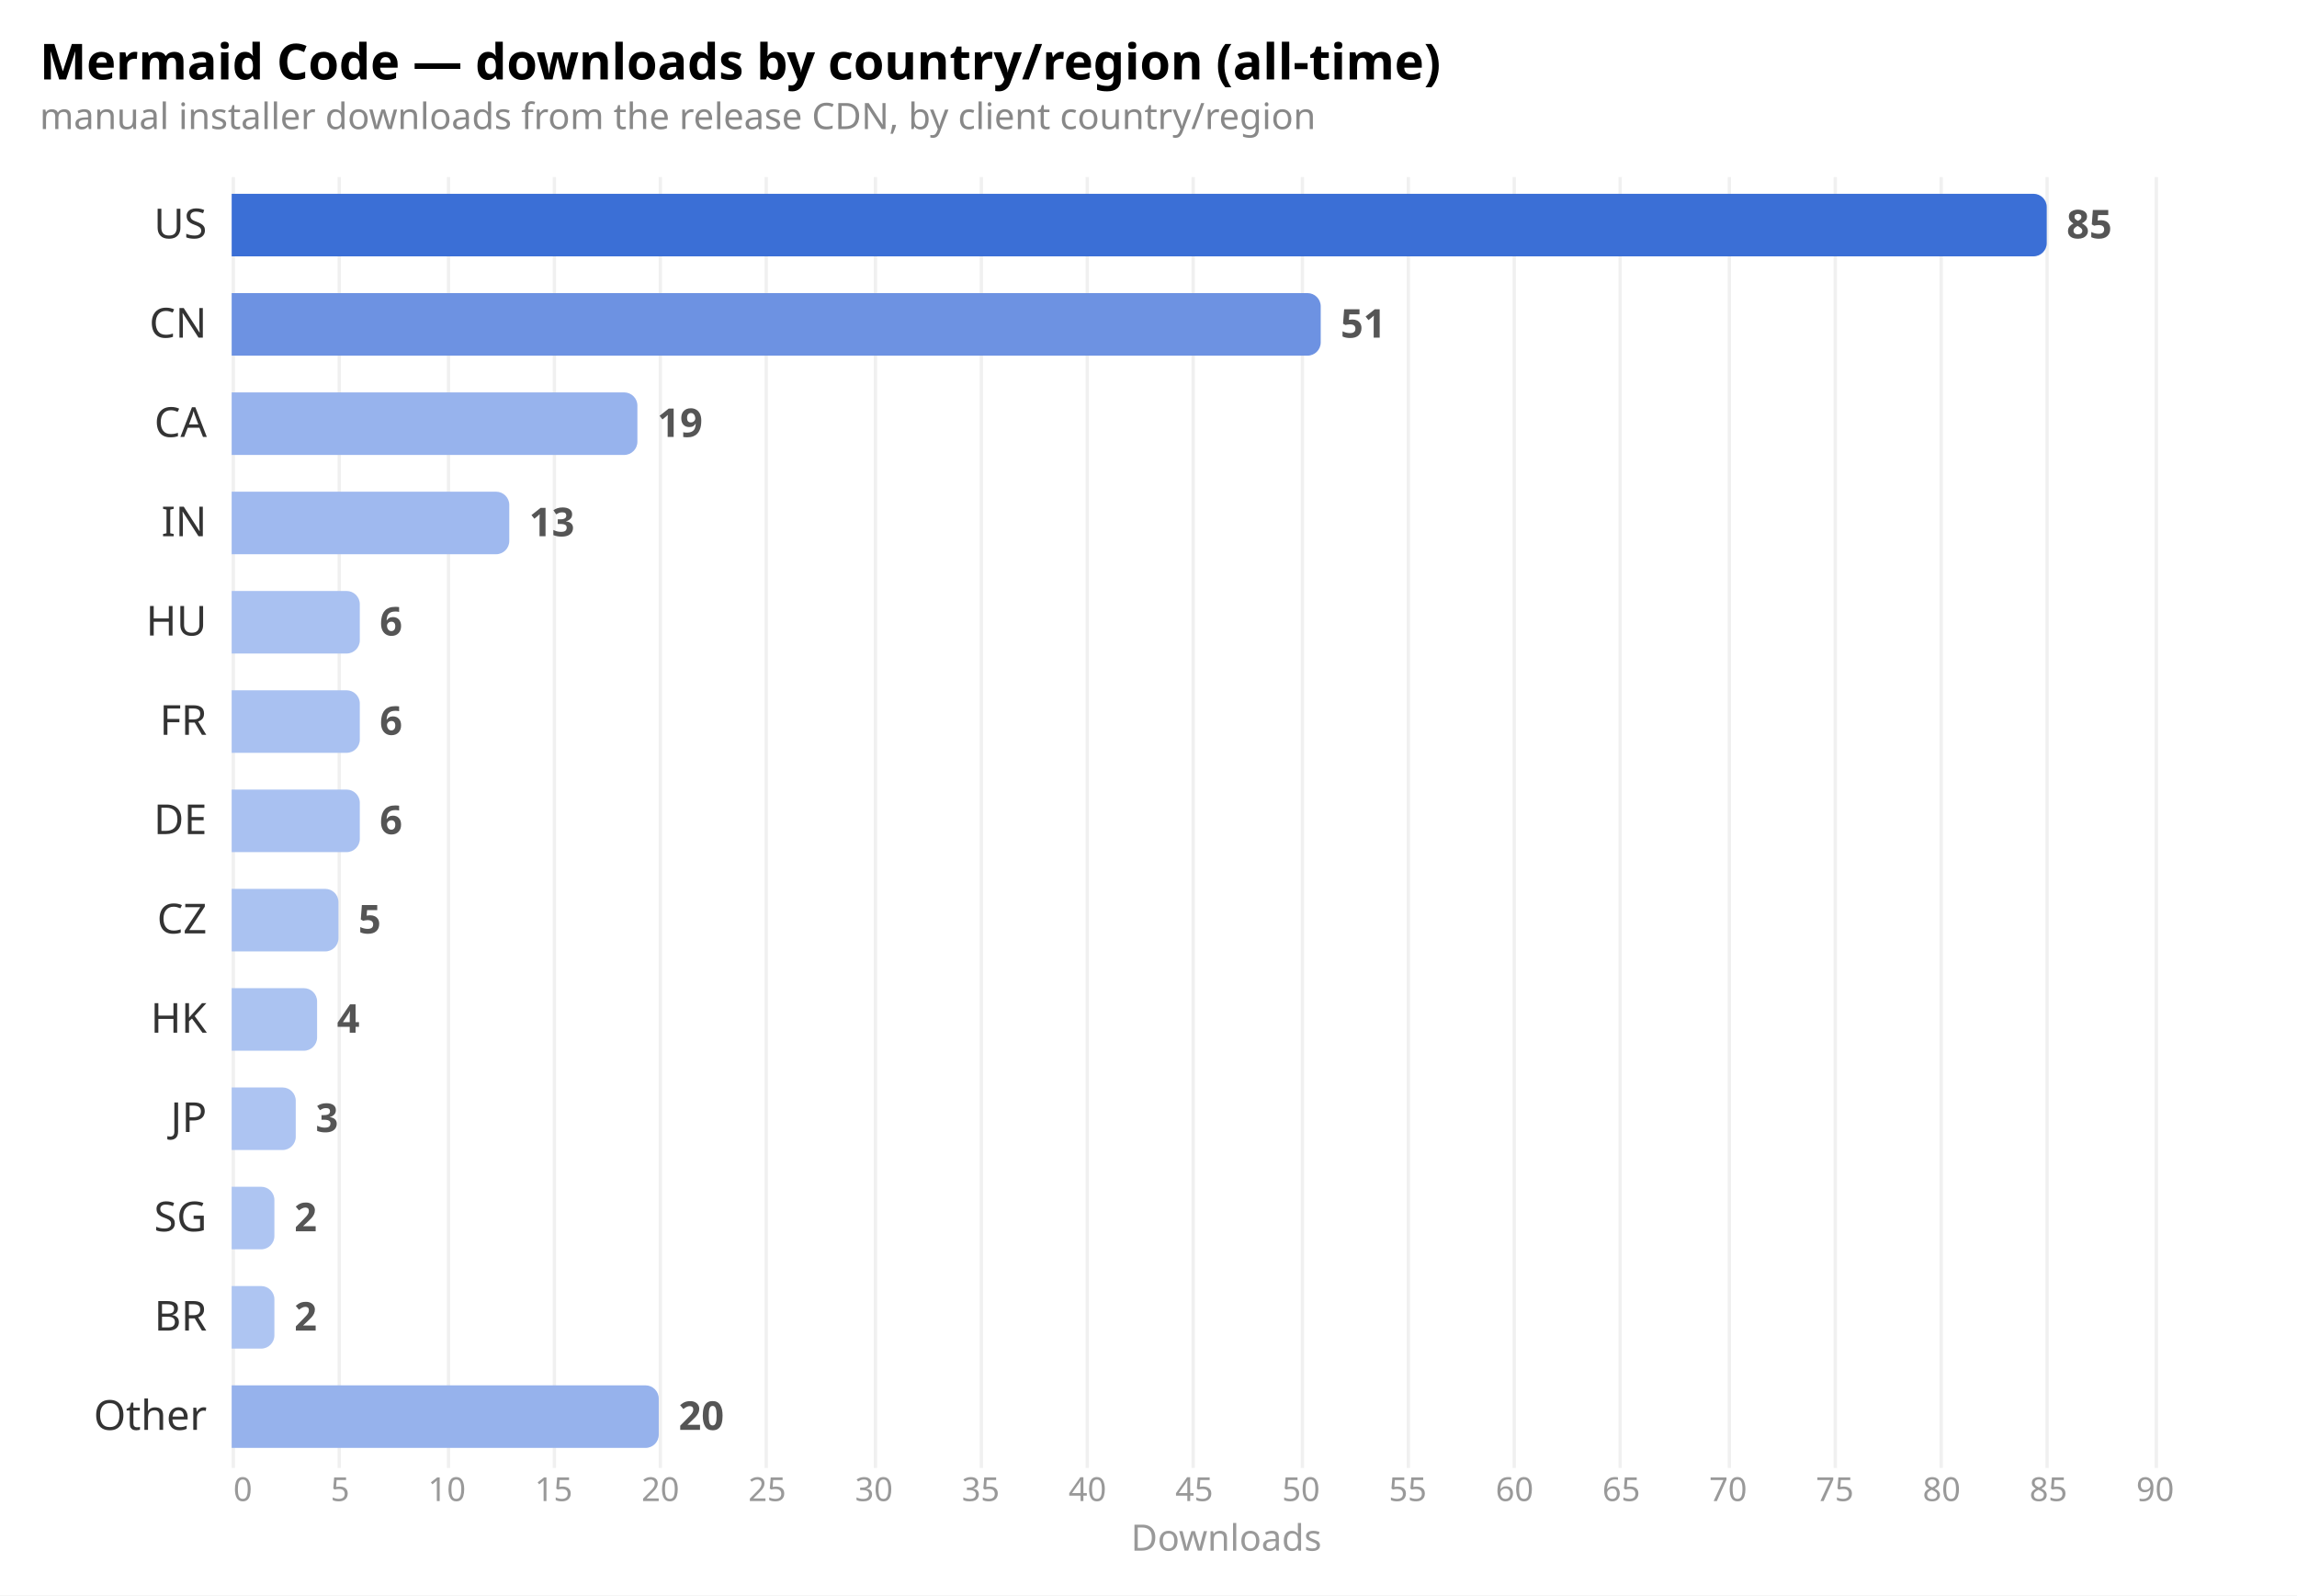
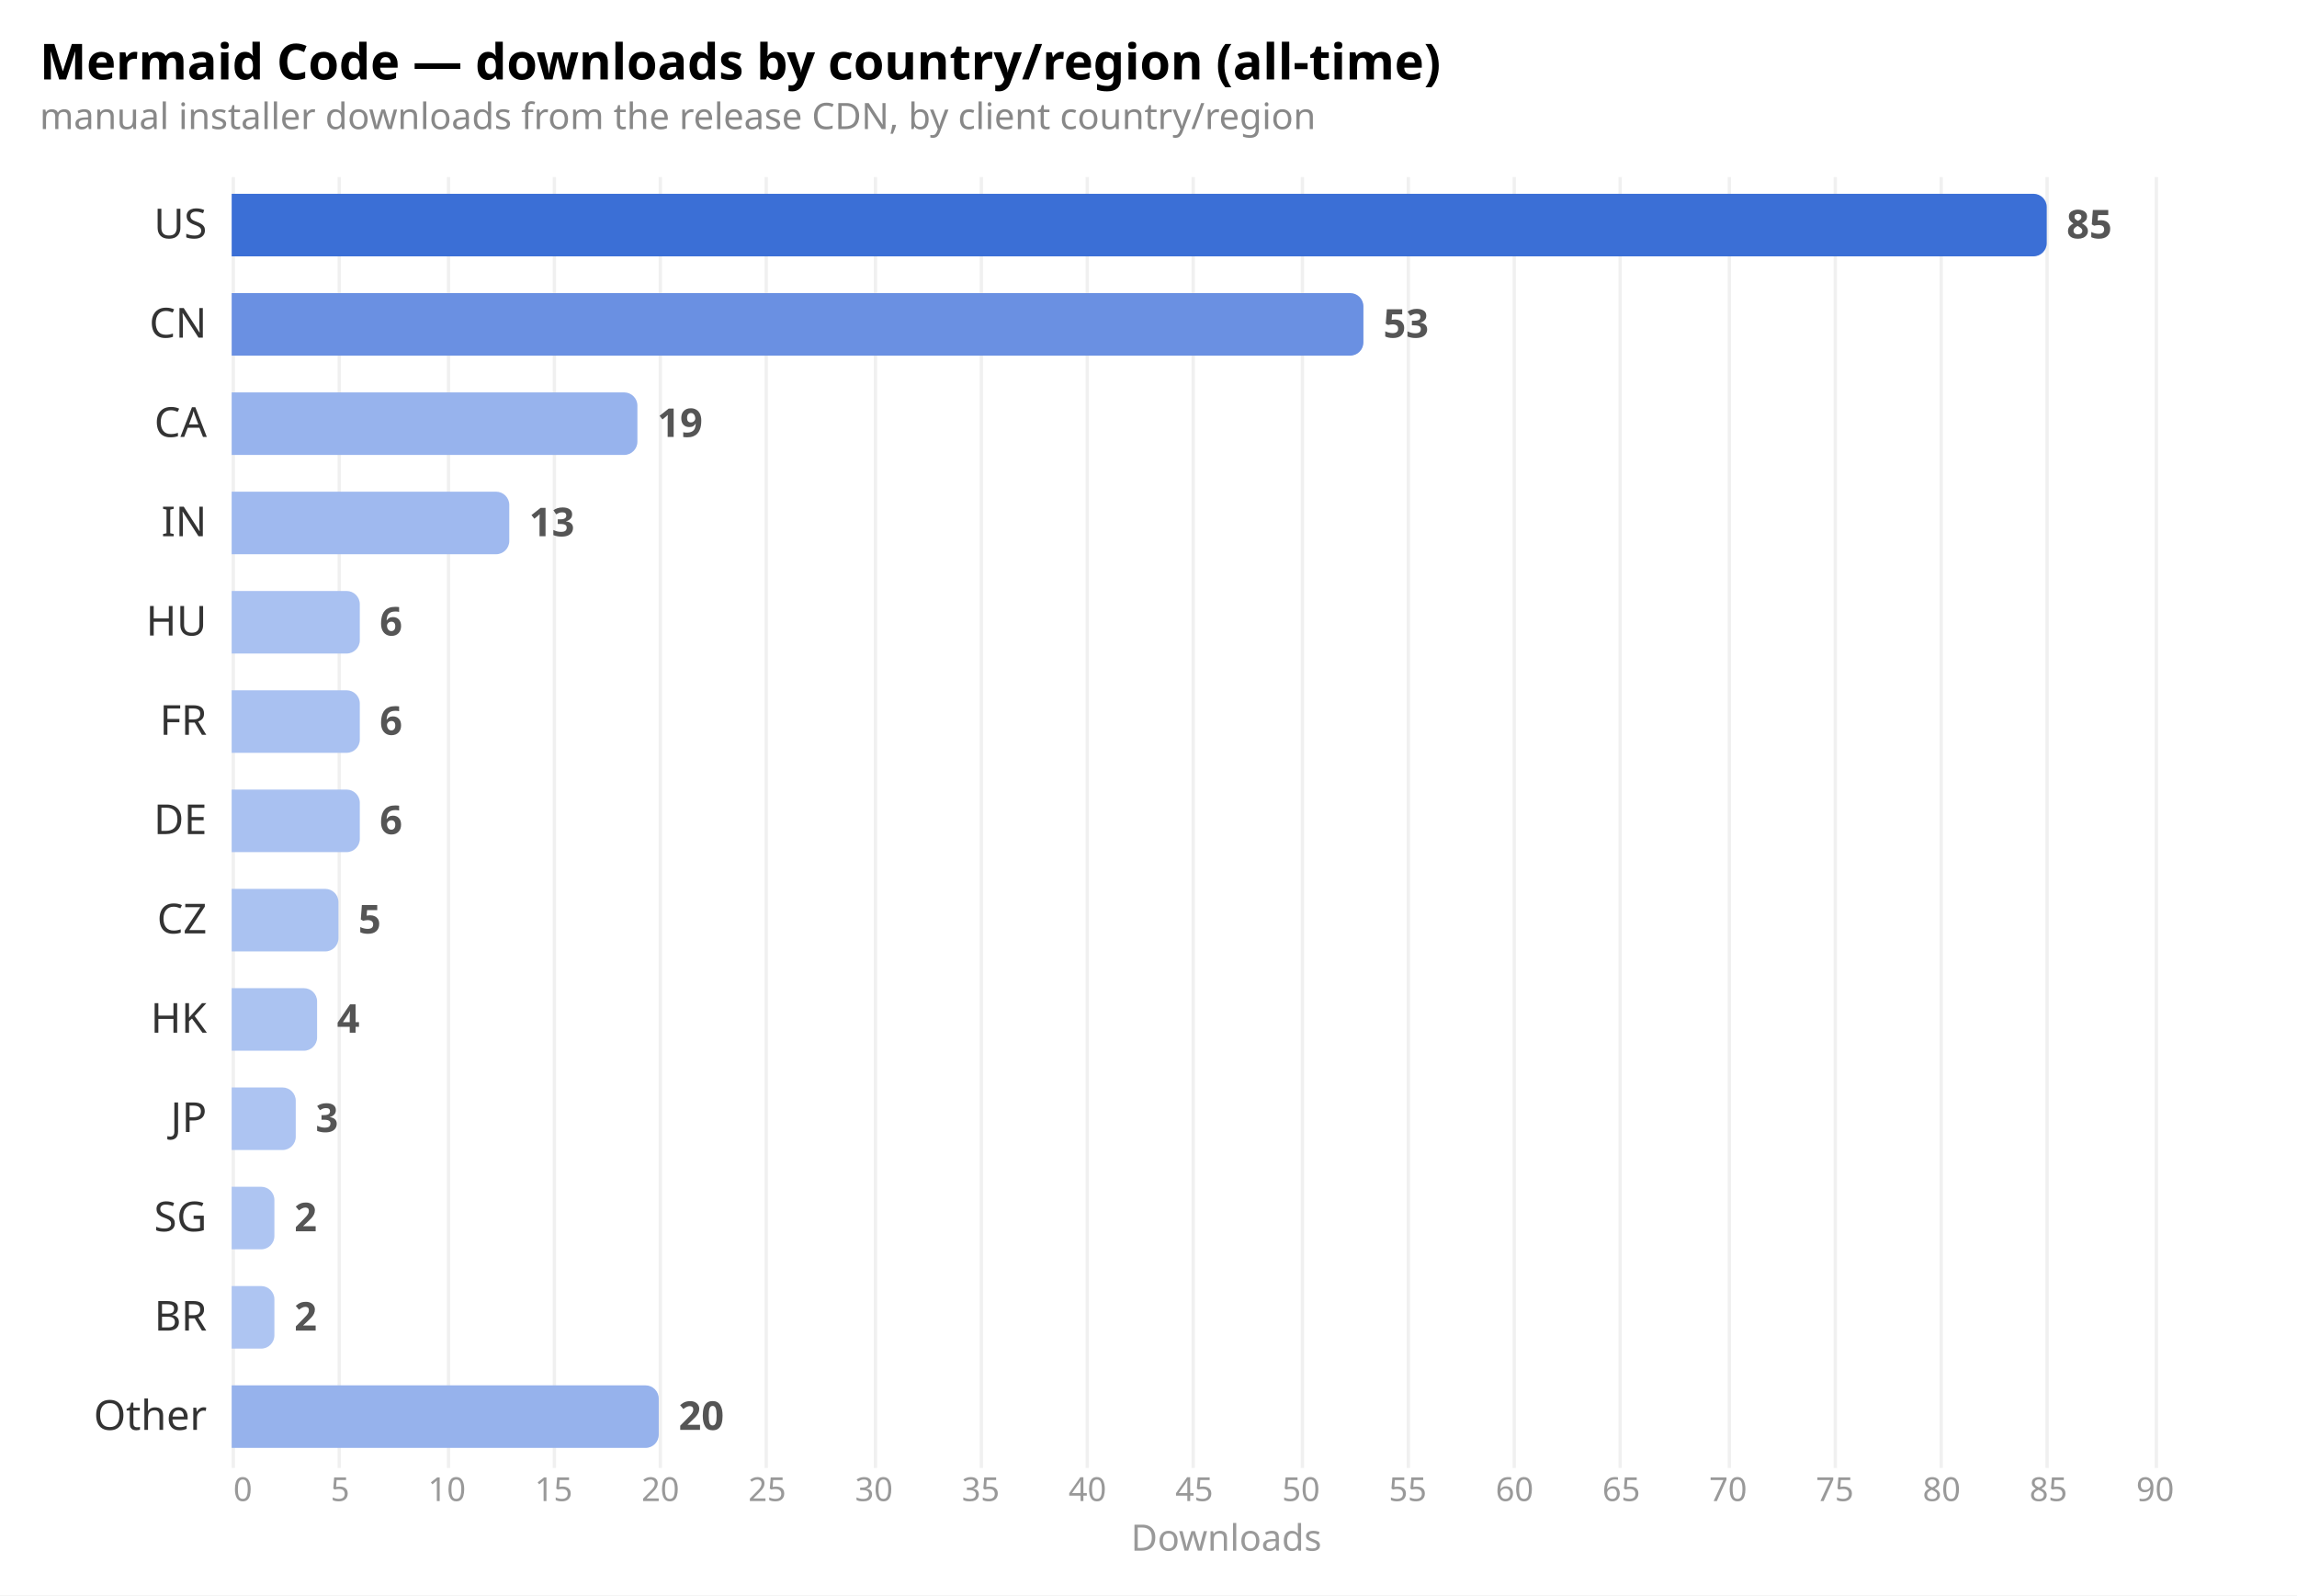
<svg xmlns="http://www.w3.org/2000/svg" version="1.1" class="marks" width="694" height="482" viewBox="0 0 694 482">
  <rect width="694" height="482" fill="white" />
  <g fill="none" stroke-miterlimit="4" transform="translate(70,53)">
    <g class="mark-group role-frame root" role="graphics-object" aria-roledescription="group mark container">
      <g transform="translate(0,0)">
        <path class="background" aria-hidden="true" d="M0,0h600v390h-600Z" />
        <g>
          <g class="mark-group role-axis" aria-hidden="true">
            <g transform="translate(0.5,390.5)">
              <path class="background" aria-hidden="true" d="M0,0h0v0h0Z" pointer-events="none" />
              <g>
                <g class="mark-rule role-axis-grid" pointer-events="none">
                  <line transform="translate(0,0)" x2="0" y2="-390" stroke="#f0f0f0" stroke-width="1" opacity="1" />
                  <line transform="translate(32,0)" x2="0" y2="-390" stroke="#f0f0f0" stroke-width="1" opacity="1" />
                  <line transform="translate(65,0)" x2="0" y2="-390" stroke="#f0f0f0" stroke-width="1" opacity="1" />
                  <line transform="translate(97,0)" x2="0" y2="-390" stroke="#f0f0f0" stroke-width="1" opacity="1" />
                  <line transform="translate(129,0)" x2="0" y2="-390" stroke="#f0f0f0" stroke-width="1" opacity="1" />
                  <line transform="translate(161,0)" x2="0" y2="-390" stroke="#f0f0f0" stroke-width="1" opacity="1" />
                  <line transform="translate(194,0)" x2="0" y2="-390" stroke="#f0f0f0" stroke-width="1" opacity="1" />
                  <line transform="translate(226,0)" x2="0" y2="-390" stroke="#f0f0f0" stroke-width="1" opacity="1" />
                  <line transform="translate(258,0)" x2="0" y2="-390" stroke="#f0f0f0" stroke-width="1" opacity="1" />
                  <line transform="translate(290,0)" x2="0" y2="-390" stroke="#f0f0f0" stroke-width="1" opacity="1" />
                  <line transform="translate(323,0)" x2="0" y2="-390" stroke="#f0f0f0" stroke-width="1" opacity="1" />
                  <line transform="translate(355,0)" x2="0" y2="-390" stroke="#f0f0f0" stroke-width="1" opacity="1" />
                  <line transform="translate(387,0)" x2="0" y2="-390" stroke="#f0f0f0" stroke-width="1" opacity="1" />
                  <line transform="translate(419,0)" x2="0" y2="-390" stroke="#f0f0f0" stroke-width="1" opacity="1" />
                  <line transform="translate(452,0)" x2="0" y2="-390" stroke="#f0f0f0" stroke-width="1" opacity="1" />
                  <line transform="translate(484,0)" x2="0" y2="-390" stroke="#f0f0f0" stroke-width="1" opacity="1" />
                  <line transform="translate(516,0)" x2="0" y2="-390" stroke="#f0f0f0" stroke-width="1" opacity="1" />
                  <line transform="translate(548,0)" x2="0" y2="-390" stroke="#f0f0f0" stroke-width="1" opacity="1" />
                  <line transform="translate(581,0)" x2="0" y2="-390" stroke="#f0f0f0" stroke-width="1" opacity="1" />
                </g>
              </g>
              <path class="foreground" aria-hidden="true" d="" pointer-events="none" display="none" />
            </g>
          </g>
          <g class="mark-group role-axis" role="graphics-symbol" aria-roledescription="axis" aria-label="X-axis titled 'Downloads' for a linear scale with values from 0 to 93">
            <g transform="translate(0.5,390.5)">
              <path class="background" aria-hidden="true" d="M0,0h0v0h0Z" pointer-events="none" />
              <g>
                <g class="mark-text role-axis-label" pointer-events="none">
                  <text text-anchor="start" transform="translate(0,10)" font-family="sans-serif" font-size="10px" fill="#999" opacity="1">0</text>
                  <text text-anchor="middle" transform="translate(32.25806,10)" font-family="sans-serif" font-size="10px" fill="#999" opacity="1">5</text>
                  <text text-anchor="middle" transform="translate(64.51613,10)" font-family="sans-serif" font-size="10px" fill="#999" opacity="1">10</text>
                  <text text-anchor="middle" transform="translate(96.77419,10)" font-family="sans-serif" font-size="10px" fill="#999" opacity="1">15</text>
                  <text text-anchor="middle" transform="translate(129.0323,10)" font-family="sans-serif" font-size="10px" fill="#999" opacity="1">20</text>
                  <text text-anchor="middle" transform="translate(161.2903,10)" font-family="sans-serif" font-size="10px" fill="#999" opacity="1">25</text>
                  <text text-anchor="middle" transform="translate(193.5484,10)" font-family="sans-serif" font-size="10px" fill="#999" opacity="1">30</text>
                  <text text-anchor="middle" transform="translate(225.8065,10)" font-family="sans-serif" font-size="10px" fill="#999" opacity="1">35</text>
                  <text text-anchor="middle" transform="translate(258.0645,10)" font-family="sans-serif" font-size="10px" fill="#999" opacity="1">40</text>
                  <text text-anchor="middle" transform="translate(290.3226,10)" font-family="sans-serif" font-size="10px" fill="#999" opacity="1">45</text>
                  <text text-anchor="middle" transform="translate(322.5806,10)" font-family="sans-serif" font-size="10px" fill="#999" opacity="1">50</text>
                  <text text-anchor="middle" transform="translate(354.8387,10)" font-family="sans-serif" font-size="10px" fill="#999" opacity="1">55</text>
                  <text text-anchor="middle" transform="translate(387.0968,10)" font-family="sans-serif" font-size="10px" fill="#999" opacity="1">60</text>
                  <text text-anchor="middle" transform="translate(419.3548,10)" font-family="sans-serif" font-size="10px" fill="#999" opacity="1">65</text>
                  <text text-anchor="middle" transform="translate(451.6129,10)" font-family="sans-serif" font-size="10px" fill="#999" opacity="1">70</text>
                  <text text-anchor="middle" transform="translate(483.871,10)" font-family="sans-serif" font-size="10px" fill="#999" opacity="1">75</text>
                  <text text-anchor="middle" transform="translate(516.129,10)" font-family="sans-serif" font-size="10px" fill="#999" opacity="1">80</text>
                  <text text-anchor="middle" transform="translate(548.3871,10)" font-family="sans-serif" font-size="10px" fill="#999" opacity="1">85</text>
                  <text text-anchor="middle" transform="translate(580.6452,10)" font-family="sans-serif" font-size="10px" fill="#999" opacity="1">90</text>
                </g>
                <g class="mark-text role-axis-title" pointer-events="none">
                  <text text-anchor="middle" transform="translate(300,25)" font-family="sans-serif" font-size="11px" font-weight="500" fill="#999" opacity="1">Downloads</text>
                </g>
              </g>
              <path class="foreground" aria-hidden="true" d="" pointer-events="none" display="none" />
            </g>
          </g>
          <g class="mark-group role-axis" role="graphics-symbol" aria-roledescription="axis" aria-label="Y-axis for a discrete scale with 13 values: US, CN, CA, IN, HU, ending with Other">
            <g transform="translate(0.5,0.5)">
              <path class="background" aria-hidden="true" d="M0,0h0v0h0Z" pointer-events="none" />
              <g>
                <g class="mark-text role-axis-label" pointer-events="none">
                  <text text-anchor="end" transform="translate(-8,18.5)" font-family="sans-serif" font-size="12.5px" font-weight="500" fill="#333" opacity="1">US</text>
                  <text text-anchor="end" transform="translate(-8,48.5)" font-family="sans-serif" font-size="12.5px" font-weight="500" fill="#333" opacity="1">CN</text>
                  <text text-anchor="end" transform="translate(-8,78.5)" font-family="sans-serif" font-size="12.5px" font-weight="500" fill="#333" opacity="1">CA</text>
                  <text text-anchor="end" transform="translate(-8,108.5)" font-family="sans-serif" font-size="12.5px" font-weight="500" fill="#333" opacity="1">IN</text>
                  <text text-anchor="end" transform="translate(-8,138.5)" font-family="sans-serif" font-size="12.5px" font-weight="500" fill="#333" opacity="1">HU</text>
                  <text text-anchor="end" transform="translate(-8,168.5)" font-family="sans-serif" font-size="12.5px" font-weight="500" fill="#333" opacity="1">FR</text>
                  <text text-anchor="end" transform="translate(-8,198.5)" font-family="sans-serif" font-size="12.5px" font-weight="500" fill="#333" opacity="1">DE</text>
                  <text text-anchor="end" transform="translate(-8,228.5)" font-family="sans-serif" font-size="12.5px" font-weight="500" fill="#333" opacity="1">CZ</text>
                  <text text-anchor="end" transform="translate(-8,258.5)" font-family="sans-serif" font-size="12.5px" font-weight="500" fill="#333" opacity="1">HK</text>
                  <text text-anchor="end" transform="translate(-8,288.5)" font-family="sans-serif" font-size="12.5px" font-weight="500" fill="#333" opacity="1">JP</text>
                  <text text-anchor="end" transform="translate(-8,318.5)" font-family="sans-serif" font-size="12.5px" font-weight="500" fill="#333" opacity="1">SG</text>
                  <text text-anchor="end" transform="translate(-8,348.5)" font-family="sans-serif" font-size="12.5px" font-weight="500" fill="#333" opacity="1">BR</text>
                  <text text-anchor="end" transform="translate(-8,378.5)" font-family="sans-serif" font-size="12.5px" font-weight="500" fill="#333" opacity="1">Other</text>
                </g>
              </g>
              <path class="foreground" aria-hidden="true" d="" pointer-events="none" display="none" />
            </g>
          </g>
          <g class="mark-group role-scope" role="graphics-object" aria-roledescription="group mark container">
            <g transform="translate(0,5.55)">
              <path class="background" aria-hidden="true" d="M0,0L544.387,0C546.595,0,548.387,1.792,548.387,4L548.387,14.9C548.387,17.108,546.595,18.9,544.387,18.9L0,18.9C0,18.9,0,18.9,0,18.9L0,0C0,0,0,0,0,0Z" />
              <g clip-path="url(#clip1)">
                <g class="mark-group role-scope" role="graphics-object" aria-roledescription="group mark container">
                  <g transform="translate(0,0)">
                    <path class="background" aria-hidden="true" d="M0,0h0v18.9h0Z" />
                    <g>
                      <g class="mark-rect role-mark layer_0_marks" role="graphics-object" aria-roledescription="rect mark container">
                        <path aria-label="Downloads: 85; country: US; downloads: 85" role="graphics-symbol" aria-roledescription="bar" d="M0,0h548.387v18.9h-548.387Z" fill="rgb(59, 111, 214)" />
                      </g>
                    </g>
                    <path class="foreground" aria-hidden="true" d="" display="none" />
                  </g>
                </g>
              </g>
              <path class="foreground" aria-hidden="true" d="" display="none" />
            </g>
            <g transform="translate(0,35.55)">
-               <path class="background" aria-hidden="true" d="M0,0L325.032,0C327.24,0,329.032,1.792,329.032,4L329.032,14.9C329.032,17.108,327.24,18.9,325.032,18.9L0,18.9C0,18.9,0,18.9,0,18.9L0,0C0,0,0,0,0,0Z" />
+               <path class="background" aria-hidden="true" d="M0,0L337.935,0C340.143,0,341.935,1.792,341.935,4L341.935,14.9C341.935,17.108,340.143,18.9,337.935,18.9L0,18.9C0,18.9,0,18.9,0,18.9L0,0C0,0,0,0,0,0Z" />
              <g clip-path="url(#clip2)">
                <g class="mark-group role-scope" role="graphics-object" aria-roledescription="group mark container">
                  <g transform="translate(0,0)">
                    <path class="background" aria-hidden="true" d="M0,0h0v18.9h0Z" />
                    <g>
                      <g class="mark-rect role-mark layer_0_marks" role="graphics-object" aria-roledescription="rect mark container">
-                         <path aria-label="Downloads: 51; country: CN; downloads: 51" role="graphics-symbol" aria-roledescription="bar" d="M0,0h329.032v18.9h-329.032Z" fill="rgb(109, 146, 226)" />
+                         <path aria-label="Downloads: 53; country: CN; downloads: 53" role="graphics-symbol" aria-roledescription="bar" d="M0,0h341.935v18.9h-341.935Z" fill="rgb(106, 144, 226)" />
                      </g>
                    </g>
                    <path class="foreground" aria-hidden="true" d="" display="none" />
                  </g>
                </g>
              </g>
              <path class="foreground" aria-hidden="true" d="" display="none" />
            </g>
            <g transform="translate(0,65.55)">
              <path class="background" aria-hidden="true" d="M0,0L118.581,0C120.788,0,122.581,1.792,122.581,4L122.581,14.9C122.581,17.108,120.788,18.9,118.581,18.9L0,18.9C0,18.9,0,18.9,0,18.9L0,0C0,0,0,0,0,0Z" />
              <g clip-path="url(#clip3)">
                <g class="mark-group role-scope" role="graphics-object" aria-roledescription="group mark container">
                  <g transform="translate(0,0)">
                    <path class="background" aria-hidden="true" d="M0,0h0v18.9h0Z" />
                    <g>
                      <g class="mark-rect role-mark layer_0_marks" role="graphics-object" aria-roledescription="rect mark container">
                        <path aria-label="Downloads: 19; country: CA; downloads: 19" role="graphics-symbol" aria-roledescription="bar" d="M0,0h122.581v18.9h-122.581Z" fill="rgb(151, 179, 237)" />
                      </g>
                    </g>
                    <path class="foreground" aria-hidden="true" d="" display="none" />
                  </g>
                </g>
              </g>
              <path class="foreground" aria-hidden="true" d="" display="none" />
            </g>
            <g transform="translate(0,95.55)">
              <path class="background" aria-hidden="true" d="M0,0L79.871,0C82.079,0,83.871,1.792,83.871,4L83.871,14.9C83.871,17.108,82.079,18.9,79.871,18.9L0,18.9C0,18.9,0,18.9,0,18.9L0,0C0,0,0,0,0,0Z" />
              <g clip-path="url(#clip4)">
                <g class="mark-group role-scope" role="graphics-object" aria-roledescription="group mark container">
                  <g transform="translate(0,0)">
                    <path class="background" aria-hidden="true" d="M0,0h0v18.9h0Z" />
                    <g>
                      <g class="mark-rect role-mark layer_0_marks" role="graphics-object" aria-roledescription="rect mark container">
                        <path aria-label="Downloads: 13; country: IN; downloads: 13" role="graphics-symbol" aria-roledescription="bar" d="M0,0h83.871v18.9h-83.871Z" fill="rgb(159, 185, 239)" />
                      </g>
                    </g>
                    <path class="foreground" aria-hidden="true" d="" display="none" />
                  </g>
                </g>
              </g>
              <path class="foreground" aria-hidden="true" d="" display="none" />
            </g>
            <g transform="translate(0,125.55)">
              <path class="background" aria-hidden="true" d="M0,0L34.71,0C36.917,0,38.71,1.792,38.71,4L38.71,14.9C38.71,17.108,36.917,18.9,34.71,18.9L0,18.9C0,18.9,0,18.9,0,18.9L0,0C0,0,0,0,0,0Z" />
              <g clip-path="url(#clip5)">
                <g class="mark-group role-scope" role="graphics-object" aria-roledescription="group mark container">
                  <g transform="translate(0,0)">
                    <path class="background" aria-hidden="true" d="M0,0h0v18.9h0Z" />
                    <g>
                      <g class="mark-rect role-mark layer_0_marks" role="graphics-object" aria-roledescription="rect mark container">
                        <path aria-label="Downloads: 6; country: HU; downloads: 6" role="graphics-symbol" aria-roledescription="bar" d="M0,0h38.71v18.9h-38.71Z" fill="rgb(169, 193, 241)" />
                      </g>
                    </g>
                    <path class="foreground" aria-hidden="true" d="" display="none" />
                  </g>
                </g>
              </g>
              <path class="foreground" aria-hidden="true" d="" display="none" />
            </g>
            <g transform="translate(0,155.55)">
              <path class="background" aria-hidden="true" d="M0,0L34.71,0C36.917,0,38.71,1.792,38.71,4L38.71,14.9C38.71,17.108,36.917,18.9,34.71,18.9L0,18.9C0,18.9,0,18.9,0,18.9L0,0C0,0,0,0,0,0Z" />
              <g clip-path="url(#clip6)">
                <g class="mark-group role-scope" role="graphics-object" aria-roledescription="group mark container">
                  <g transform="translate(0,0)">
                    <path class="background" aria-hidden="true" d="M0,0h0v18.9h0Z" />
                    <g>
                      <g class="mark-rect role-mark layer_0_marks" role="graphics-object" aria-roledescription="rect mark container">
                        <path aria-label="Downloads: 6; country: FR; downloads: 6" role="graphics-symbol" aria-roledescription="bar" d="M0,0h38.71v18.9h-38.71Z" fill="rgb(169, 193, 241)" />
                      </g>
                    </g>
                    <path class="foreground" aria-hidden="true" d="" display="none" />
                  </g>
                </g>
              </g>
              <path class="foreground" aria-hidden="true" d="" display="none" />
            </g>
            <g transform="translate(0,185.55)">
              <path class="background" aria-hidden="true" d="M0,0L34.71,0C36.917,0,38.71,1.792,38.71,4L38.71,14.9C38.71,17.108,36.917,18.9,34.71,18.9L0,18.9C0,18.9,0,18.9,0,18.9L0,0C0,0,0,0,0,0Z" />
              <g clip-path="url(#clip7)">
                <g class="mark-group role-scope" role="graphics-object" aria-roledescription="group mark container">
                  <g transform="translate(0,0)">
                    <path class="background" aria-hidden="true" d="M0,0h0v18.9h0Z" />
                    <g>
                      <g class="mark-rect role-mark layer_0_marks" role="graphics-object" aria-roledescription="rect mark container">
                        <path aria-label="Downloads: 6; country: DE; downloads: 6" role="graphics-symbol" aria-roledescription="bar" d="M0,0h38.71v18.9h-38.71Z" fill="rgb(169, 193, 241)" />
                      </g>
                    </g>
                    <path class="foreground" aria-hidden="true" d="" display="none" />
                  </g>
                </g>
              </g>
              <path class="foreground" aria-hidden="true" d="" display="none" />
            </g>
            <g transform="translate(0,215.55)">
              <path class="background" aria-hidden="true" d="M0,0L28.258,0C30.466,0,32.258,1.792,32.258,4L32.258,14.9C32.258,17.108,30.466,18.9,28.258,18.9L0,18.9C0,18.9,0,18.9,0,18.9L0,0C0,0,0,0,0,0Z" />
              <g clip-path="url(#clip8)">
                <g class="mark-group role-scope" role="graphics-object" aria-roledescription="group mark container">
                  <g transform="translate(0,0)">
                    <path class="background" aria-hidden="true" d="M0,0h0v18.9h0Z" />
                    <g>
                      <g class="mark-rect role-mark layer_0_marks" role="graphics-object" aria-roledescription="rect mark container">
                        <path aria-label="Downloads: 5; country: CZ; downloads: 5" role="graphics-symbol" aria-roledescription="bar" d="M0,0h32.258v18.9h-32.258Z" fill="rgb(170, 194, 241)" />
                      </g>
                    </g>
                    <path class="foreground" aria-hidden="true" d="" display="none" />
                  </g>
                </g>
              </g>
              <path class="foreground" aria-hidden="true" d="" display="none" />
            </g>
            <g transform="translate(0,245.55)">
              <path class="background" aria-hidden="true" d="M0,0L21.806,0C24.014,0,25.806,1.792,25.806,4L25.806,14.9C25.806,17.108,24.014,18.9,21.806,18.9L0,18.9C0,18.9,0,18.9,0,18.9L0,0C0,0,0,0,0,0Z" />
              <g clip-path="url(#clip9)">
                <g class="mark-group role-scope" role="graphics-object" aria-roledescription="group mark container">
                  <g transform="translate(0,0)">
                    <path class="background" aria-hidden="true" d="M0,0h0v18.9h0Z" />
                    <g>
                      <g class="mark-rect role-mark layer_0_marks" role="graphics-object" aria-roledescription="rect mark container">
                        <path aria-label="Downloads: 4; country: HK; downloads: 4" role="graphics-symbol" aria-roledescription="bar" d="M0,0h25.806v18.9h-25.806Z" fill="rgb(171, 195, 241)" />
                      </g>
                    </g>
                    <path class="foreground" aria-hidden="true" d="" display="none" />
                  </g>
                </g>
              </g>
              <path class="foreground" aria-hidden="true" d="" display="none" />
            </g>
            <g transform="translate(0,275.55)">
              <path class="background" aria-hidden="true" d="M0,0L15.355,0C17.562,0,19.355,1.792,19.355,4L19.355,14.9C19.355,17.108,17.562,18.9,15.355,18.9L0,18.9C0,18.9,0,18.9,0,18.9L0,0C0,0,0,0,0,0Z" />
              <g clip-path="url(#clip10)">
                <g class="mark-group role-scope" role="graphics-object" aria-roledescription="group mark container">
                  <g transform="translate(0,0)">
                    <path class="background" aria-hidden="true" d="M0,0h0v18.9h0Z" />
                    <g>
                      <g class="mark-rect role-mark layer_0_marks" role="graphics-object" aria-roledescription="rect mark container">
                        <path aria-label="Downloads: 3; country: JP; downloads: 3" role="graphics-symbol" aria-roledescription="bar" d="M0,0h19.355v18.9h-19.355Z" fill="rgb(173, 196, 242)" />
                      </g>
                    </g>
                    <path class="foreground" aria-hidden="true" d="" display="none" />
                  </g>
                </g>
              </g>
              <path class="foreground" aria-hidden="true" d="" display="none" />
            </g>
            <g transform="translate(0,305.55)">
              <path class="background" aria-hidden="true" d="M0,0L8.903,0C11.111,0,12.903,1.792,12.903,4L12.903,14.9C12.903,17.108,11.111,18.9,8.903,18.9L0,18.9C0,18.9,0,18.9,0,18.9L0,0C0,0,0,0,0,0Z" />
              <g clip-path="url(#clip11)">
                <g class="mark-group role-scope" role="graphics-object" aria-roledescription="group mark container">
                  <g transform="translate(0,0)">
                    <path class="background" aria-hidden="true" d="M0,0h0v18.9h0Z" />
                    <g>
                      <g class="mark-rect role-mark layer_0_marks" role="graphics-object" aria-roledescription="rect mark container">
                        <path aria-label="Downloads: 2; country: SG; downloads: 2" role="graphics-symbol" aria-roledescription="bar" d="M0,0h12.903v18.9h-12.903Z" fill="rgb(174, 197, 242)" />
                      </g>
                    </g>
                    <path class="foreground" aria-hidden="true" d="" display="none" />
                  </g>
                </g>
              </g>
              <path class="foreground" aria-hidden="true" d="" display="none" />
            </g>
            <g transform="translate(0,335.55)">
              <path class="background" aria-hidden="true" d="M0,0L8.903,0C11.111,0,12.903,1.792,12.903,4L12.903,14.9C12.903,17.108,11.111,18.9,8.903,18.9L0,18.9C0,18.9,0,18.9,0,18.9L0,0C0,0,0,0,0,0Z" />
              <g clip-path="url(#clip12)">
                <g class="mark-group role-scope" role="graphics-object" aria-roledescription="group mark container">
                  <g transform="translate(0,0)">
                    <path class="background" aria-hidden="true" d="M0,0h0v18.9h0Z" />
                    <g>
                      <g class="mark-rect role-mark layer_0_marks" role="graphics-object" aria-roledescription="rect mark container">
                        <path aria-label="Downloads: 2; country: BR; downloads: 2" role="graphics-symbol" aria-roledescription="bar" d="M0,0h12.903v18.9h-12.903Z" fill="rgb(174, 197, 242)" />
                      </g>
                    </g>
                    <path class="foreground" aria-hidden="true" d="" display="none" />
                  </g>
                </g>
              </g>
              <path class="foreground" aria-hidden="true" d="" display="none" />
            </g>
            <g transform="translate(0,365.55)">
              <path class="background" aria-hidden="true" d="M0,0L125.032,0C127.24,0,129.032,1.792,129.032,4L129.032,14.9C129.032,17.108,127.24,18.9,125.032,18.9L0,18.9C0,18.9,0,18.9,0,18.9L0,0C0,0,0,0,0,0Z" />
              <g clip-path="url(#clip13)">
                <g class="mark-group role-scope" role="graphics-object" aria-roledescription="group mark container">
                  <g transform="translate(0,0)">
                    <path class="background" aria-hidden="true" d="M0,0h0v18.9h0Z" />
                    <g>
                      <g class="mark-rect role-mark layer_0_marks" role="graphics-object" aria-roledescription="rect mark container">
                        <path aria-label="Downloads: 20; country: Other; downloads: 20" role="graphics-symbol" aria-roledescription="bar" d="M0,0h129.032v18.9h-129.032Z" fill="rgb(150, 178, 236)" />
                      </g>
                    </g>
                    <path class="foreground" aria-hidden="true" d="" display="none" />
                  </g>
                </g>
              </g>
              <path class="foreground" aria-hidden="true" d="" display="none" />
            </g>
          </g>
          <g class="mark-text role-mark layer_1_marks" role="graphics-object" aria-roledescription="text mark container">
            <text aria-label="Downloads: 85; country: US; downloads: 85" role="graphics-symbol" aria-roledescription="text mark" text-anchor="start" transform="translate(554.3871,19)" font-family="sans-serif" font-size="12px" font-weight="600" fill="#555">85</text>
-             <text aria-label="Downloads: 51; country: CN; downloads: 51" role="graphics-symbol" aria-roledescription="text mark" text-anchor="start" transform="translate(335.0323,49)" font-family="sans-serif" font-size="12px" font-weight="600" fill="#555">51</text>
+             <text aria-label="Downloads: 53; country: CN; downloads: 53" role="graphics-symbol" aria-roledescription="text mark" text-anchor="start" transform="translate(347.9355,49)" font-family="sans-serif" font-size="12px" font-weight="600" fill="#555">53</text>
            <text aria-label="Downloads: 19; country: CA; downloads: 19" role="graphics-symbol" aria-roledescription="text mark" text-anchor="start" transform="translate(128.5806,79)" font-family="sans-serif" font-size="12px" font-weight="600" fill="#555">19</text>
            <text aria-label="Downloads: 13; country: IN; downloads: 13" role="graphics-symbol" aria-roledescription="text mark" text-anchor="start" transform="translate(89.87097,109)" font-family="sans-serif" font-size="12px" font-weight="600" fill="#555">13</text>
            <text aria-label="Downloads: 6; country: HU; downloads: 6" role="graphics-symbol" aria-roledescription="text mark" text-anchor="start" transform="translate(44.70968,139)" font-family="sans-serif" font-size="12px" font-weight="600" fill="#555">6</text>
            <text aria-label="Downloads: 6; country: FR; downloads: 6" role="graphics-symbol" aria-roledescription="text mark" text-anchor="start" transform="translate(44.70968,169)" font-family="sans-serif" font-size="12px" font-weight="600" fill="#555">6</text>
            <text aria-label="Downloads: 6; country: DE; downloads: 6" role="graphics-symbol" aria-roledescription="text mark" text-anchor="start" transform="translate(44.70968,199)" font-family="sans-serif" font-size="12px" font-weight="600" fill="#555">6</text>
            <text aria-label="Downloads: 5; country: CZ; downloads: 5" role="graphics-symbol" aria-roledescription="text mark" text-anchor="start" transform="translate(38.25806,229)" font-family="sans-serif" font-size="12px" font-weight="600" fill="#555">5</text>
            <text aria-label="Downloads: 4; country: HK; downloads: 4" role="graphics-symbol" aria-roledescription="text mark" text-anchor="start" transform="translate(31.80645,259)" font-family="sans-serif" font-size="12px" font-weight="600" fill="#555">4</text>
            <text aria-label="Downloads: 3; country: JP; downloads: 3" role="graphics-symbol" aria-roledescription="text mark" text-anchor="start" transform="translate(25.35484,289)" font-family="sans-serif" font-size="12px" font-weight="600" fill="#555">3</text>
            <text aria-label="Downloads: 2; country: SG; downloads: 2" role="graphics-symbol" aria-roledescription="text mark" text-anchor="start" transform="translate(18.90323,319)" font-family="sans-serif" font-size="12px" font-weight="600" fill="#555">2</text>
            <text aria-label="Downloads: 2; country: BR; downloads: 2" role="graphics-symbol" aria-roledescription="text mark" text-anchor="start" transform="translate(18.90323,349)" font-family="sans-serif" font-size="12px" font-weight="600" fill="#555">2</text>
            <text aria-label="Downloads: 20; country: Other; downloads: 20" role="graphics-symbol" aria-roledescription="text mark" text-anchor="start" transform="translate(135.0323,379)" font-family="sans-serif" font-size="12px" font-weight="600" fill="#555">20</text>
          </g>
          <g class="mark-group role-title">
            <g transform="translate(-58,-41)">
              <path class="background" aria-hidden="true" d="M0,0h0v0h0Z" pointer-events="none" />
              <g>
                <g class="mark-text role-title-text" role="graphics-symbol" aria-roledescription="title" aria-label="Title text 'Mermaid Code — downloads by country/region (all-time)'" pointer-events="none">
                  <text text-anchor="start" transform="translate(0,12)" font-family="sans-serif" font-size="15px" font-weight="600" fill="#000" opacity="1">Mermaid Code — downloads by country/region (all-time)</text>
                </g>
                <g class="mark-text role-title-subtitle" role="graphics-symbol" aria-roledescription="subtitle" aria-label="Subtitle text 'manual installer downloads from the release CDN, by client country/region'" pointer-events="none">
                  <text text-anchor="start" transform="translate(0,27)" font-family="sans-serif" font-size="11px" fill="#888" opacity="1">manual installer downloads from the release CDN, by client country/region</text>
                </g>
              </g>
              <path class="foreground" aria-hidden="true" d="" pointer-events="none" display="none" />
            </g>
          </g>
        </g>
        <path class="foreground" aria-hidden="true" d="" display="none" />
      </g>
    </g>
  </g>
  <defs>
    <clipPath id="clip1">
      <path d="M0,0L544.387,0C546.595,0,548.387,1.792,548.387,4L548.387,14.9C548.387,17.108,546.595,18.9,544.387,18.9L0,18.9C0,18.9,0,18.9,0,18.9L0,0C0,0,0,0,0,0Z" />
    </clipPath>
    <clipPath id="clip2">
-       <path d="M0,0L325.032,0C327.24,0,329.032,1.792,329.032,4L329.032,14.9C329.032,17.108,327.24,18.9,325.032,18.9L0,18.9C0,18.9,0,18.9,0,18.9L0,0C0,0,0,0,0,0Z" />
+       <path d="M0,0L337.935,0C340.143,0,341.935,1.792,341.935,4L341.935,14.9C341.935,17.108,340.143,18.9,337.935,18.9L0,18.9C0,18.9,0,18.9,0,18.9L0,0C0,0,0,0,0,0Z" />
    </clipPath>
    <clipPath id="clip3">
      <path d="M0,0L118.581,0C120.788,0,122.581,1.792,122.581,4L122.581,14.9C122.581,17.108,120.788,18.9,118.581,18.9L0,18.9C0,18.9,0,18.9,0,18.9L0,0C0,0,0,0,0,0Z" />
    </clipPath>
    <clipPath id="clip4">
      <path d="M0,0L79.871,0C82.079,0,83.871,1.792,83.871,4L83.871,14.9C83.871,17.108,82.079,18.9,79.871,18.9L0,18.9C0,18.9,0,18.9,0,18.9L0,0C0,0,0,0,0,0Z" />
    </clipPath>
    <clipPath id="clip5">
      <path d="M0,0L34.71,0C36.917,0,38.71,1.792,38.71,4L38.71,14.9C38.71,17.108,36.917,18.9,34.71,18.9L0,18.9C0,18.9,0,18.9,0,18.9L0,0C0,0,0,0,0,0Z" />
    </clipPath>
    <clipPath id="clip6">
      <path d="M0,0L34.71,0C36.917,0,38.71,1.792,38.71,4L38.71,14.9C38.71,17.108,36.917,18.9,34.71,18.9L0,18.9C0,18.9,0,18.9,0,18.9L0,0C0,0,0,0,0,0Z" />
    </clipPath>
    <clipPath id="clip7">
      <path d="M0,0L34.71,0C36.917,0,38.71,1.792,38.71,4L38.71,14.9C38.71,17.108,36.917,18.9,34.71,18.9L0,18.9C0,18.9,0,18.9,0,18.9L0,0C0,0,0,0,0,0Z" />
    </clipPath>
    <clipPath id="clip8">
      <path d="M0,0L28.258,0C30.466,0,32.258,1.792,32.258,4L32.258,14.9C32.258,17.108,30.466,18.9,28.258,18.9L0,18.9C0,18.9,0,18.9,0,18.9L0,0C0,0,0,0,0,0Z" />
    </clipPath>
    <clipPath id="clip9">
      <path d="M0,0L21.806,0C24.014,0,25.806,1.792,25.806,4L25.806,14.9C25.806,17.108,24.014,18.9,21.806,18.9L0,18.9C0,18.9,0,18.9,0,18.9L0,0C0,0,0,0,0,0Z" />
    </clipPath>
    <clipPath id="clip10">
      <path d="M0,0L15.355,0C17.562,0,19.355,1.792,19.355,4L19.355,14.9C19.355,17.108,17.562,18.9,15.355,18.9L0,18.9C0,18.9,0,18.9,0,18.9L0,0C0,0,0,0,0,0Z" />
    </clipPath>
    <clipPath id="clip11">
      <path d="M0,0L8.903,0C11.111,0,12.903,1.792,12.903,4L12.903,14.9C12.903,17.108,11.111,18.9,8.903,18.9L0,18.9C0,18.9,0,18.9,0,18.9L0,0C0,0,0,0,0,0Z" />
    </clipPath>
    <clipPath id="clip12">
      <path d="M0,0L8.903,0C11.111,0,12.903,1.792,12.903,4L12.903,14.9C12.903,17.108,11.111,18.9,8.903,18.9L0,18.9C0,18.9,0,18.9,0,18.9L0,0C0,0,0,0,0,0Z" />
    </clipPath>
    <clipPath id="clip13">
      <path d="M0,0L125.032,0C127.24,0,129.032,1.792,129.032,4L129.032,14.9C129.032,17.108,127.24,18.9,125.032,18.9L0,18.9C0,18.9,0,18.9,0,18.9L0,0C0,0,0,0,0,0Z" />
    </clipPath>
  </defs>
</svg>
